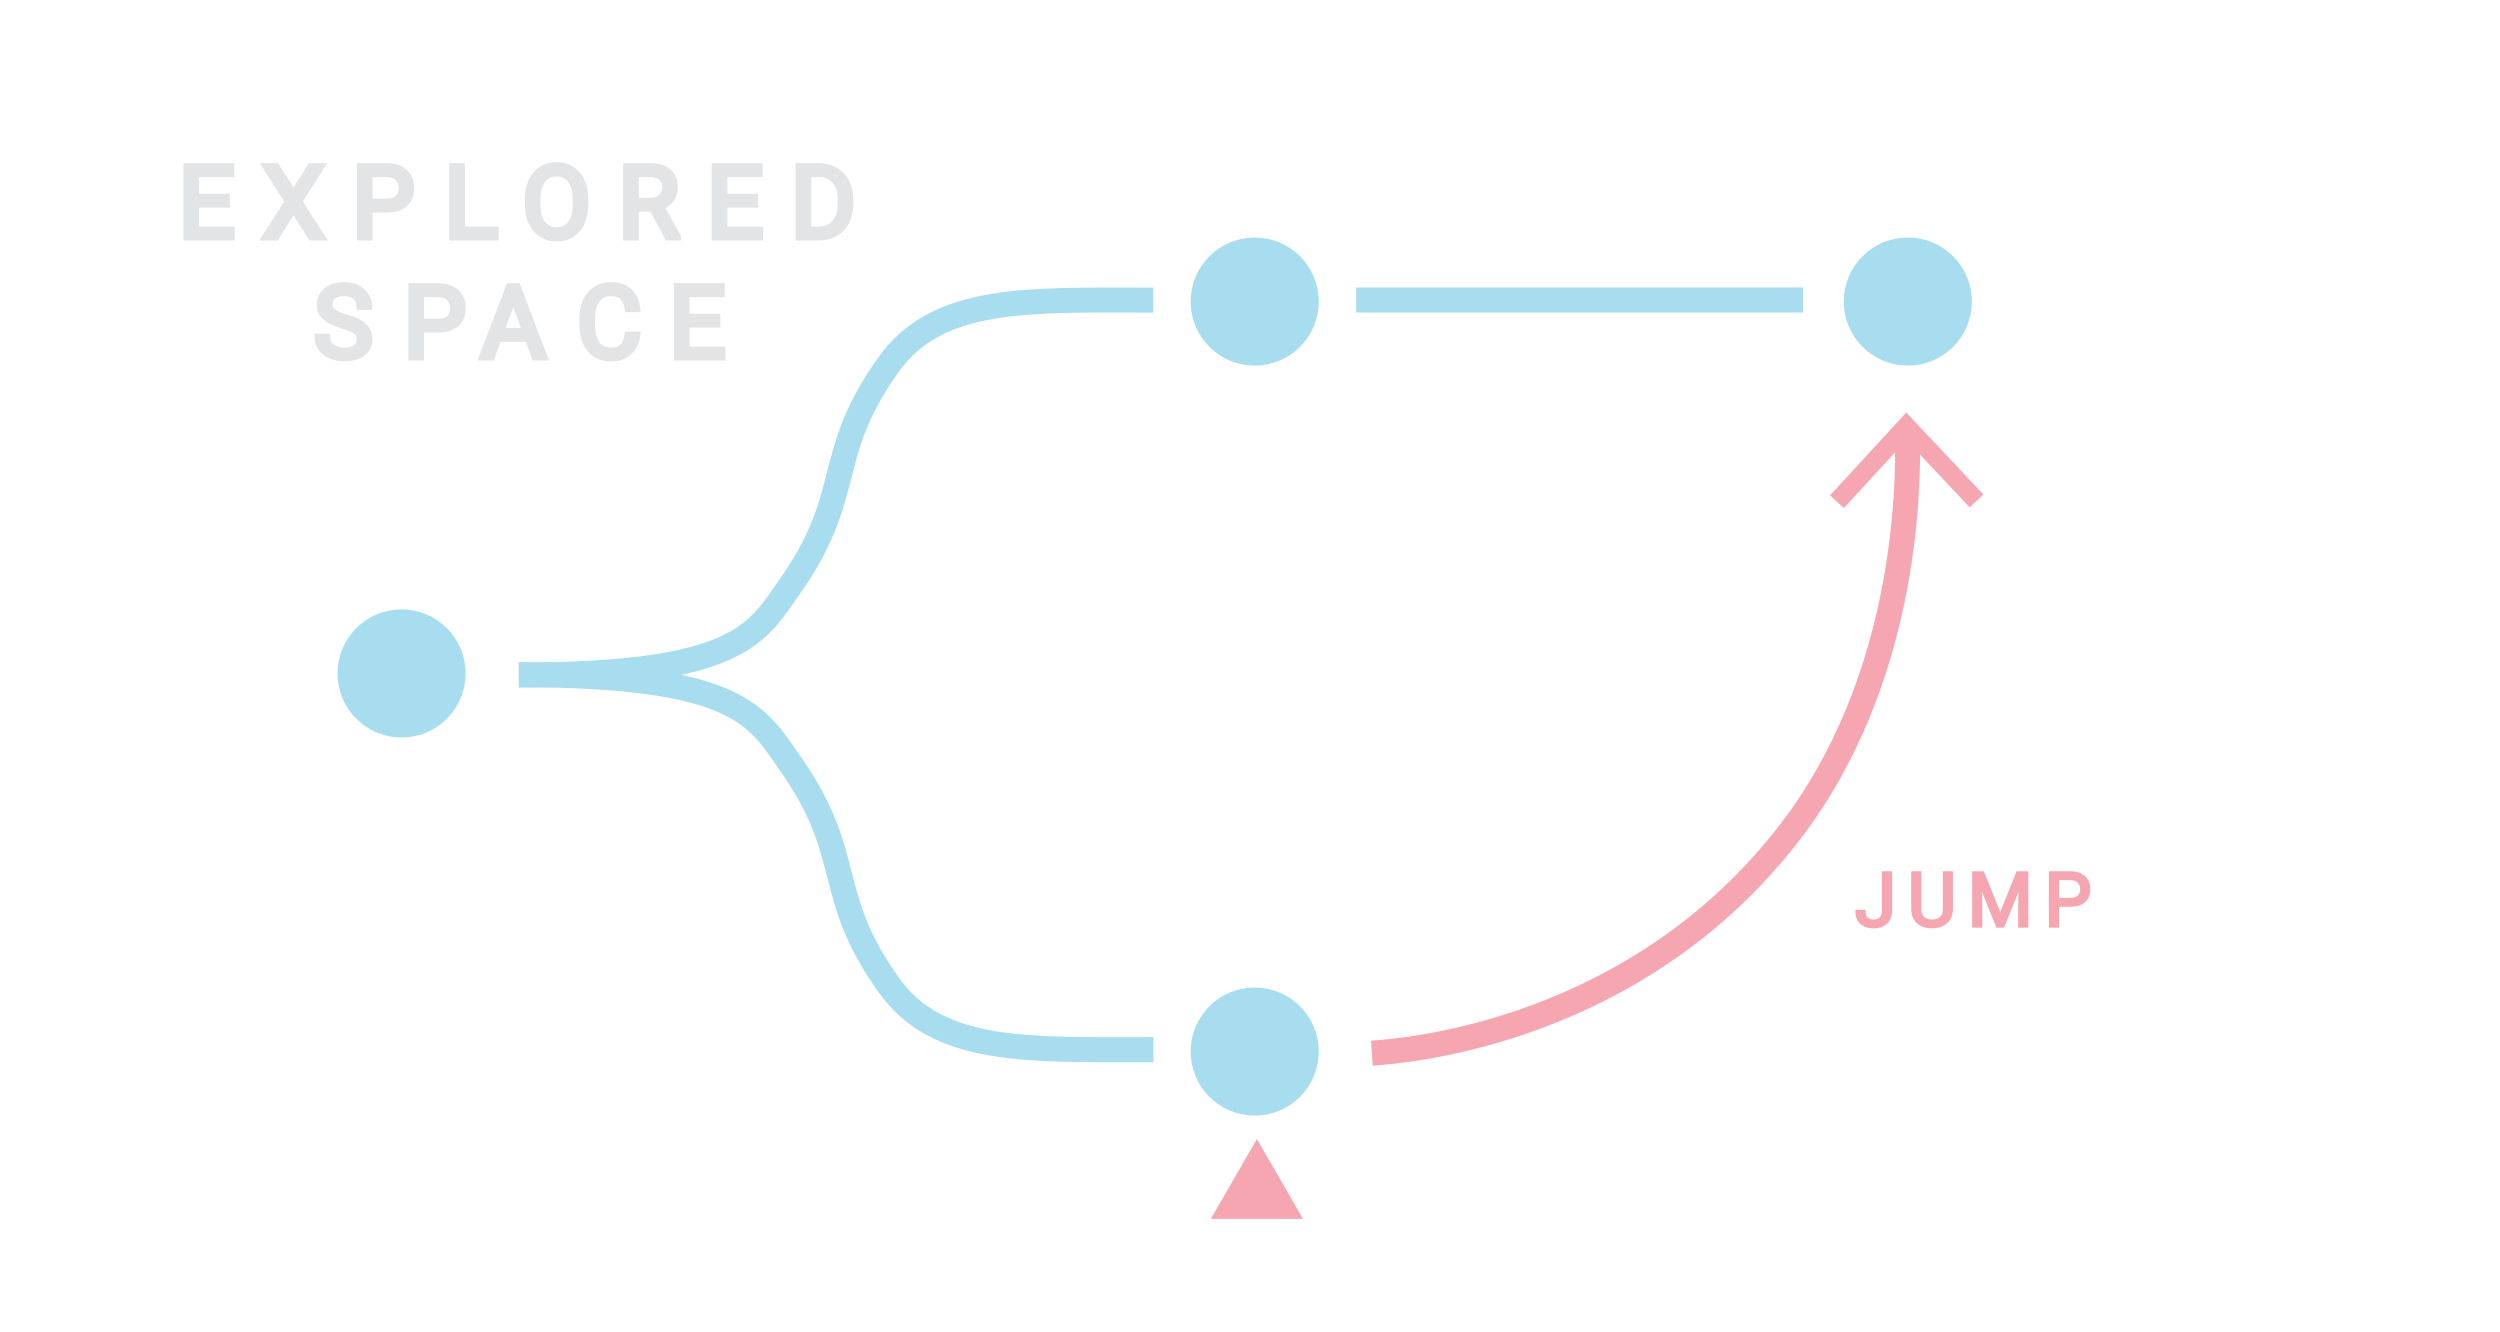
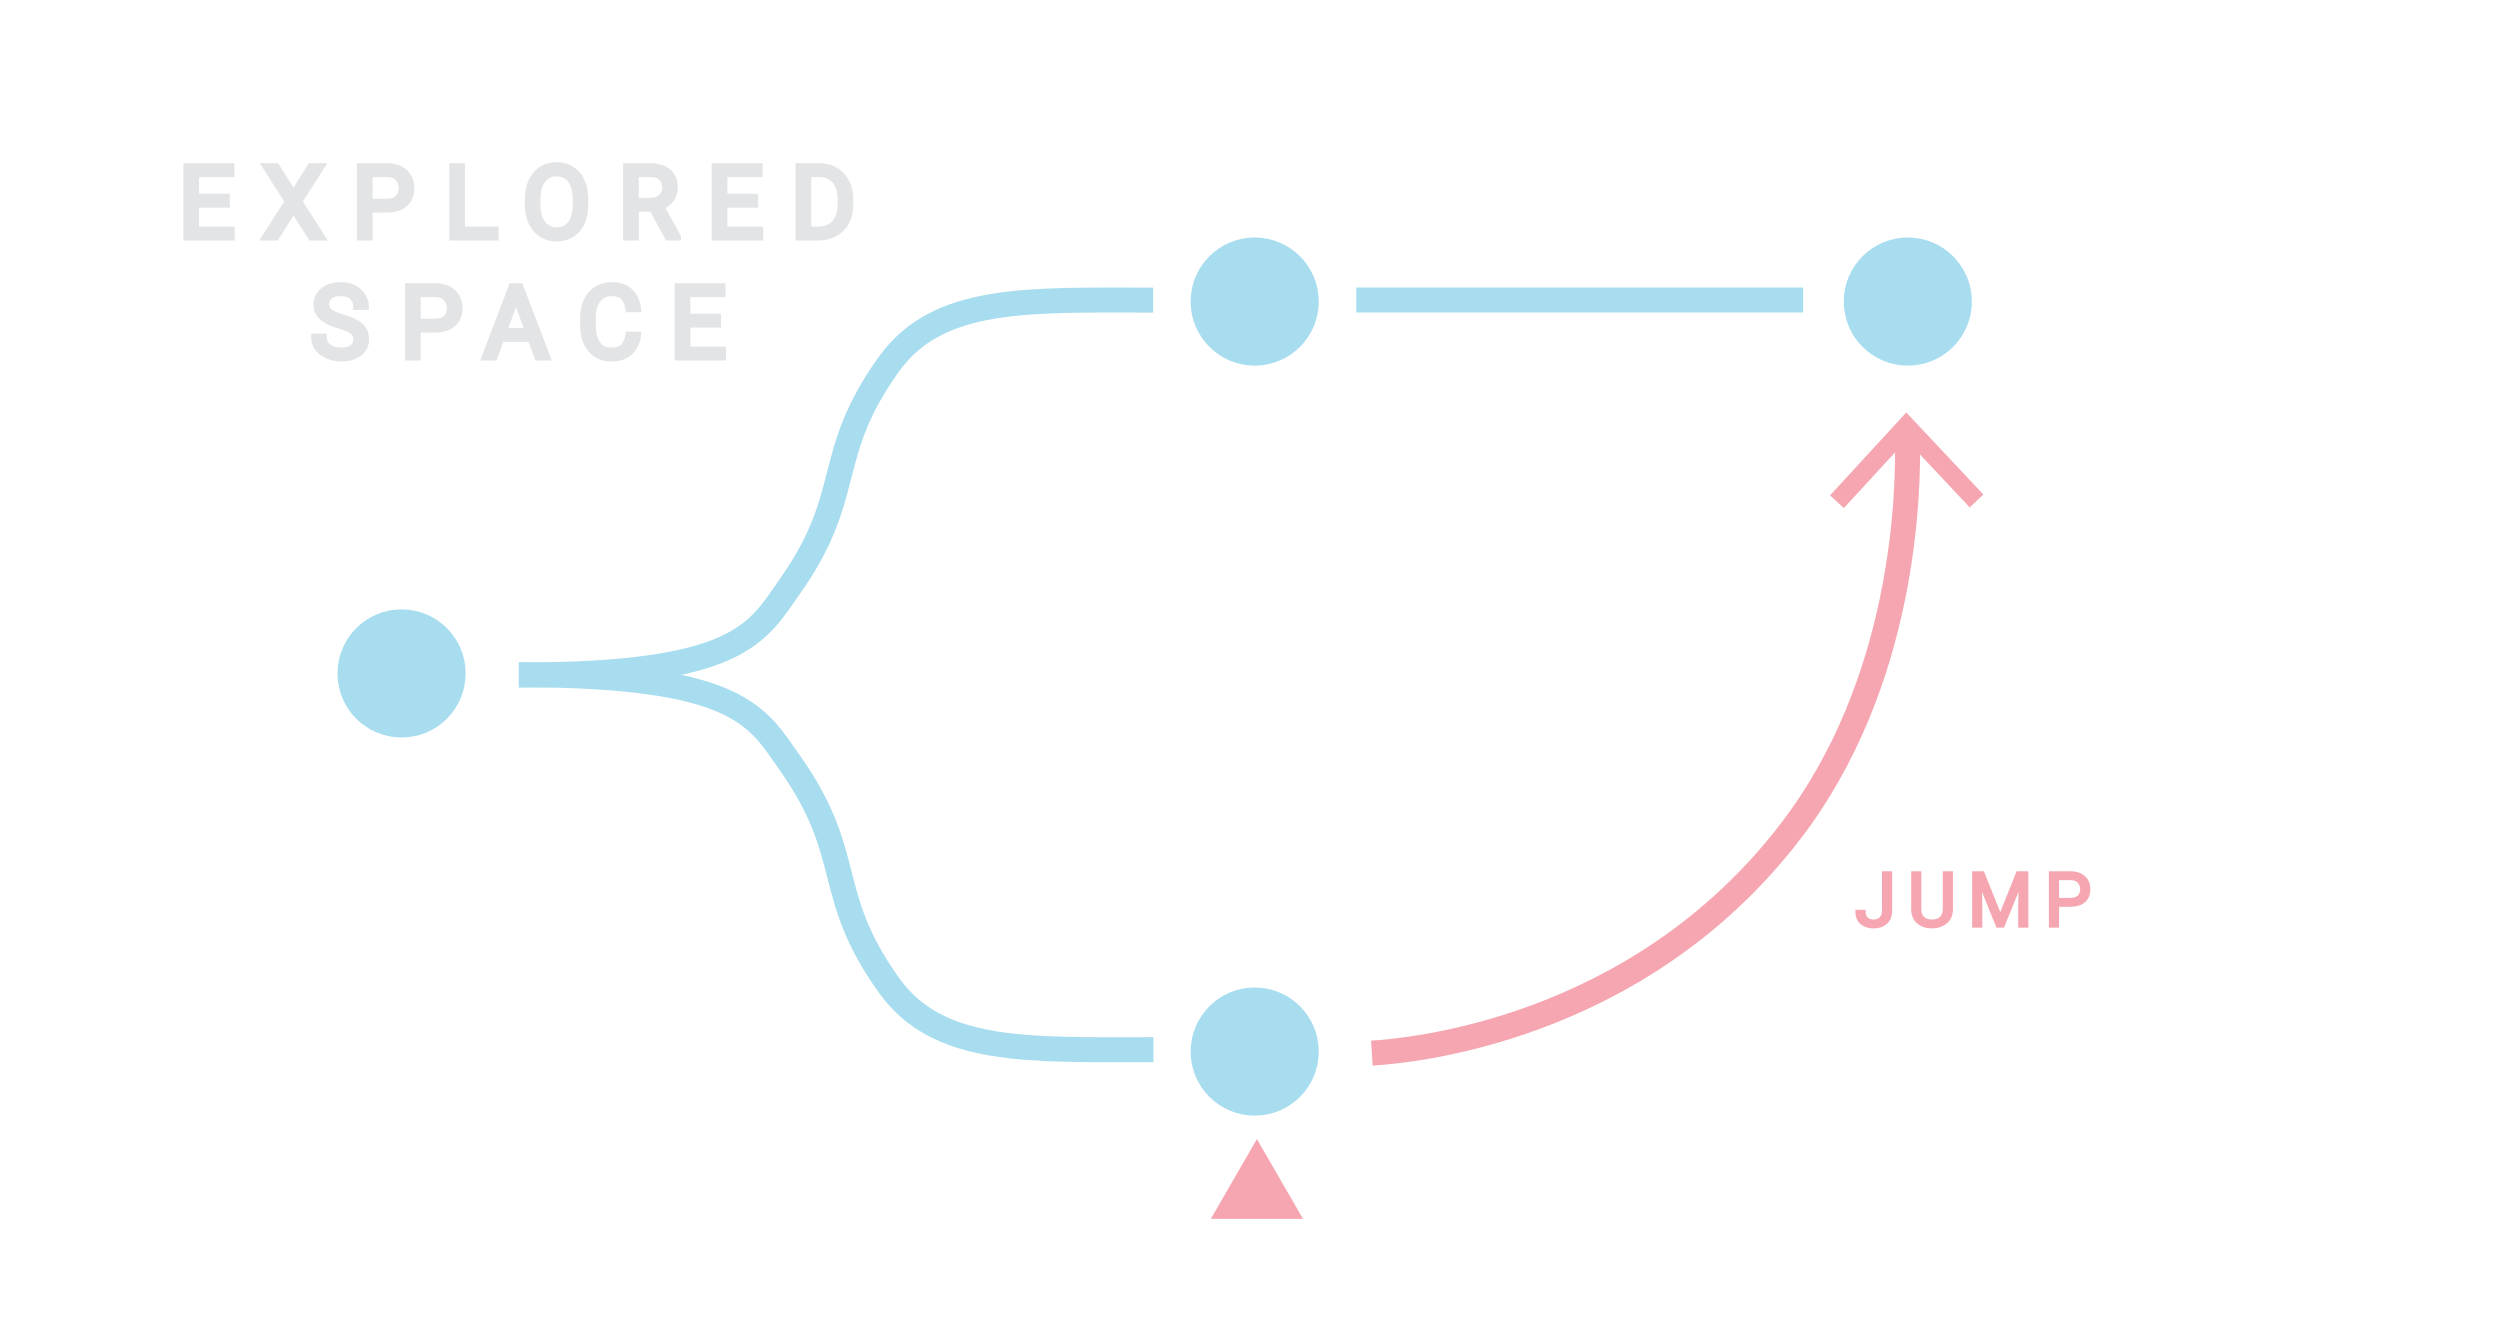
<svg xmlns="http://www.w3.org/2000/svg" id="slide_7" viewBox="0 0 800 426">
  <defs>
-     <style>
-             .cls-1{letter-spacing:.21em;}.cls-2,.cls-3,.cls-4,.cls-5,.cls-6{stroke-miterlimit:10;}.cls-2,.cls-4{stroke:#a7ddef;}.cls-2,.cls-4,.cls-6{stroke-width:8px;}.cls-2,.cls-6{fill:none;}.cls-3{font-size:24px;letter-spacing:.15em;}.cls-3,.cls-7{fill:#f6a6b0;}.cls-3,.cls-5{font-family:Roboto-Black,
-             Roboto;}.cls-3,.cls-6{stroke:#f6a6b0;}.cls-8{letter-spacing:.24em;}.cls-4{fill:#a7ddef;}.cls-5{fill:#e2e4e6;font-size:32px;stroke:#e2e4e6;stroke-width:2px;}.cls-9{letter-spacing:.27em;}.cls-10{letter-spacing:.27em;}
-         </style>
+     <style>.cls-1,.cls-2,.cls-3,.cls-4,.cls-5{stroke-miterlimit:10;}.cls-1,.cls-3{stroke:#a7ddef;}.cls-1,.cls-3,.cls-5{stroke-width:8px;}.cls-1,.cls-5{fill:none;}.cls-2{font-size:24px;letter-spacing:.15em;}.cls-2,.cls-6{fill:#f6a6b0;}.cls-2,.cls-4{font-family:Roboto-Black, Roboto;}.cls-2,.cls-5{stroke:#f6a6b0;}.cls-7{letter-spacing:.26em;}.cls-8{letter-spacing:.24em;}.cls-3{fill:#a7ddef;}.cls-4{fill:#e2e4e6;font-size:32px;stroke:#e2e4e6;stroke-width:2px;}.cls-9{letter-spacing:.18em;}.cls-10{letter-spacing:.27em;}.cls-11{letter-spacing:.27em;}</style>
  </defs>
  <g>
-     <path class="cls-6" d="M439,337c11.15-.71,84.68-6.65,134-71,36.45-47.56,37.94-107.87,37.35-127.5" />
-     <polygon class="cls-7" points="634.68 158.25 630.31 162.37 610.05 140.81 590.03 162.59 585.61 158.52 610.01 132 634.68 158.25" />
+     <path class="cls-5" d="M439,337c11.15-.71,84.68-6.65,134-71,36.45-47.56,37.94-107.87,37.35-127.5" />
+     <polygon class="cls-6" points="634.68 158.25 630.31 162.37 610.05 140.81 590.03 162.59 585.61 158.52 610.01 132 634.68 158.25" />
  </g>
-   <circle class="cls-4" cx="128.5" cy="215.5" r="16.5" />
-   <circle class="cls-4" cx="401.5" cy="336.5" r="16.5" />
-   <circle class="cls-4" cx="401.5" cy="96.5" r="16.5" />
-   <path class="cls-2" d="M166,216c70.82,0,76.3-13.54,86.68-28.23,21.07-29.81,10.63-41.73,31.71-71.16,15.8-22.07,44.4-20.58,84.61-20.58" />
-   <path class="cls-2" d="M166.09,215.92c70.82,0,76.3,13.54,86.68,28.23,21.07,29.81,10.63,41.73,31.71,71.16,15.8,22.07,44.4,20.58,84.61,20.58" />
-   <circle class="cls-4" cx="610.5" cy="96.5" r="16.5" />
-   <line class="cls-2" x1="434" y1="96" x2="577" y2="96" />
-   <text class="cls-5" transform="translate(57.04 75.96)">
-     <tspan class="cls-9" x="0" y="0">EXP</tspan>
+   <circle class="cls-3" cx="128.5" cy="215.5" r="16.5" />
+   <circle class="cls-3" cx="401.5" cy="336.5" r="16.5" />
+   <circle class="cls-3" cx="401.5" cy="96.5" r="16.5" />
+   <path class="cls-1" d="M166,216c70.82,0,76.3-13.54,86.68-28.23,21.07-29.81,10.63-41.73,31.71-71.16,15.8-22.07,44.4-20.58,84.61-20.58" />
+   <path class="cls-1" d="M166.09,215.92c70.82,0,76.3,13.54,86.68,28.23,21.07,29.81,10.63,41.73,31.71,71.16,15.8,22.07,44.4,20.58,84.61,20.58" />
+   <circle class="cls-3" cx="610.5" cy="96.5" r="16.5" />
+   <line class="cls-1" x1="434" y1="96" x2="577" y2="96" />
+   <text class="cls-4" transform="translate(57.04 75.96)">
+     <tspan class="cls-10" x="0" y="0">EXP</tspan>
    <tspan class="cls-8" x="85.08" y="0">L</tspan>
-     <tspan class="cls-10" x="110.06" y="0">ORED</tspan>
-     <tspan class="cls-9" x="43.33" y="38.4">S</tspan>
-     <tspan class="cls-1" x="72" y="38.4">PA</tspan>
-     <tspan class="cls-9" x="127.5" y="38.4">CE</tspan>
+     <tspan class="cls-11" x="110.06" y="0">ORED</tspan>
+     <tspan class="cls-10" x="42.26" y="38.4">S</tspan>
+     <tspan class="cls-9" x="70.94" y="38.4">P</tspan>
+     <tspan class="cls-7" x="97.62" y="38.4">A</tspan>
+     <tspan class="cls-10" x="127.73" y="38.4">CE</tspan>
  </text>
-   <polygon class="cls-7" points="402.21 364.49 387.47 390.03 416.96 390.03 402.21 364.49" />
-   <text class="cls-3" transform="translate(593.6 296.36)">
+   <polygon class="cls-6" points="402.21 364.49 387.47 390.03 416.96 390.03 402.21 364.49" />
+   <text class="cls-2" transform="translate(593.6 296.36)">
    <tspan x="0" y="0">JUMP</tspan>
  </text>
</svg>
